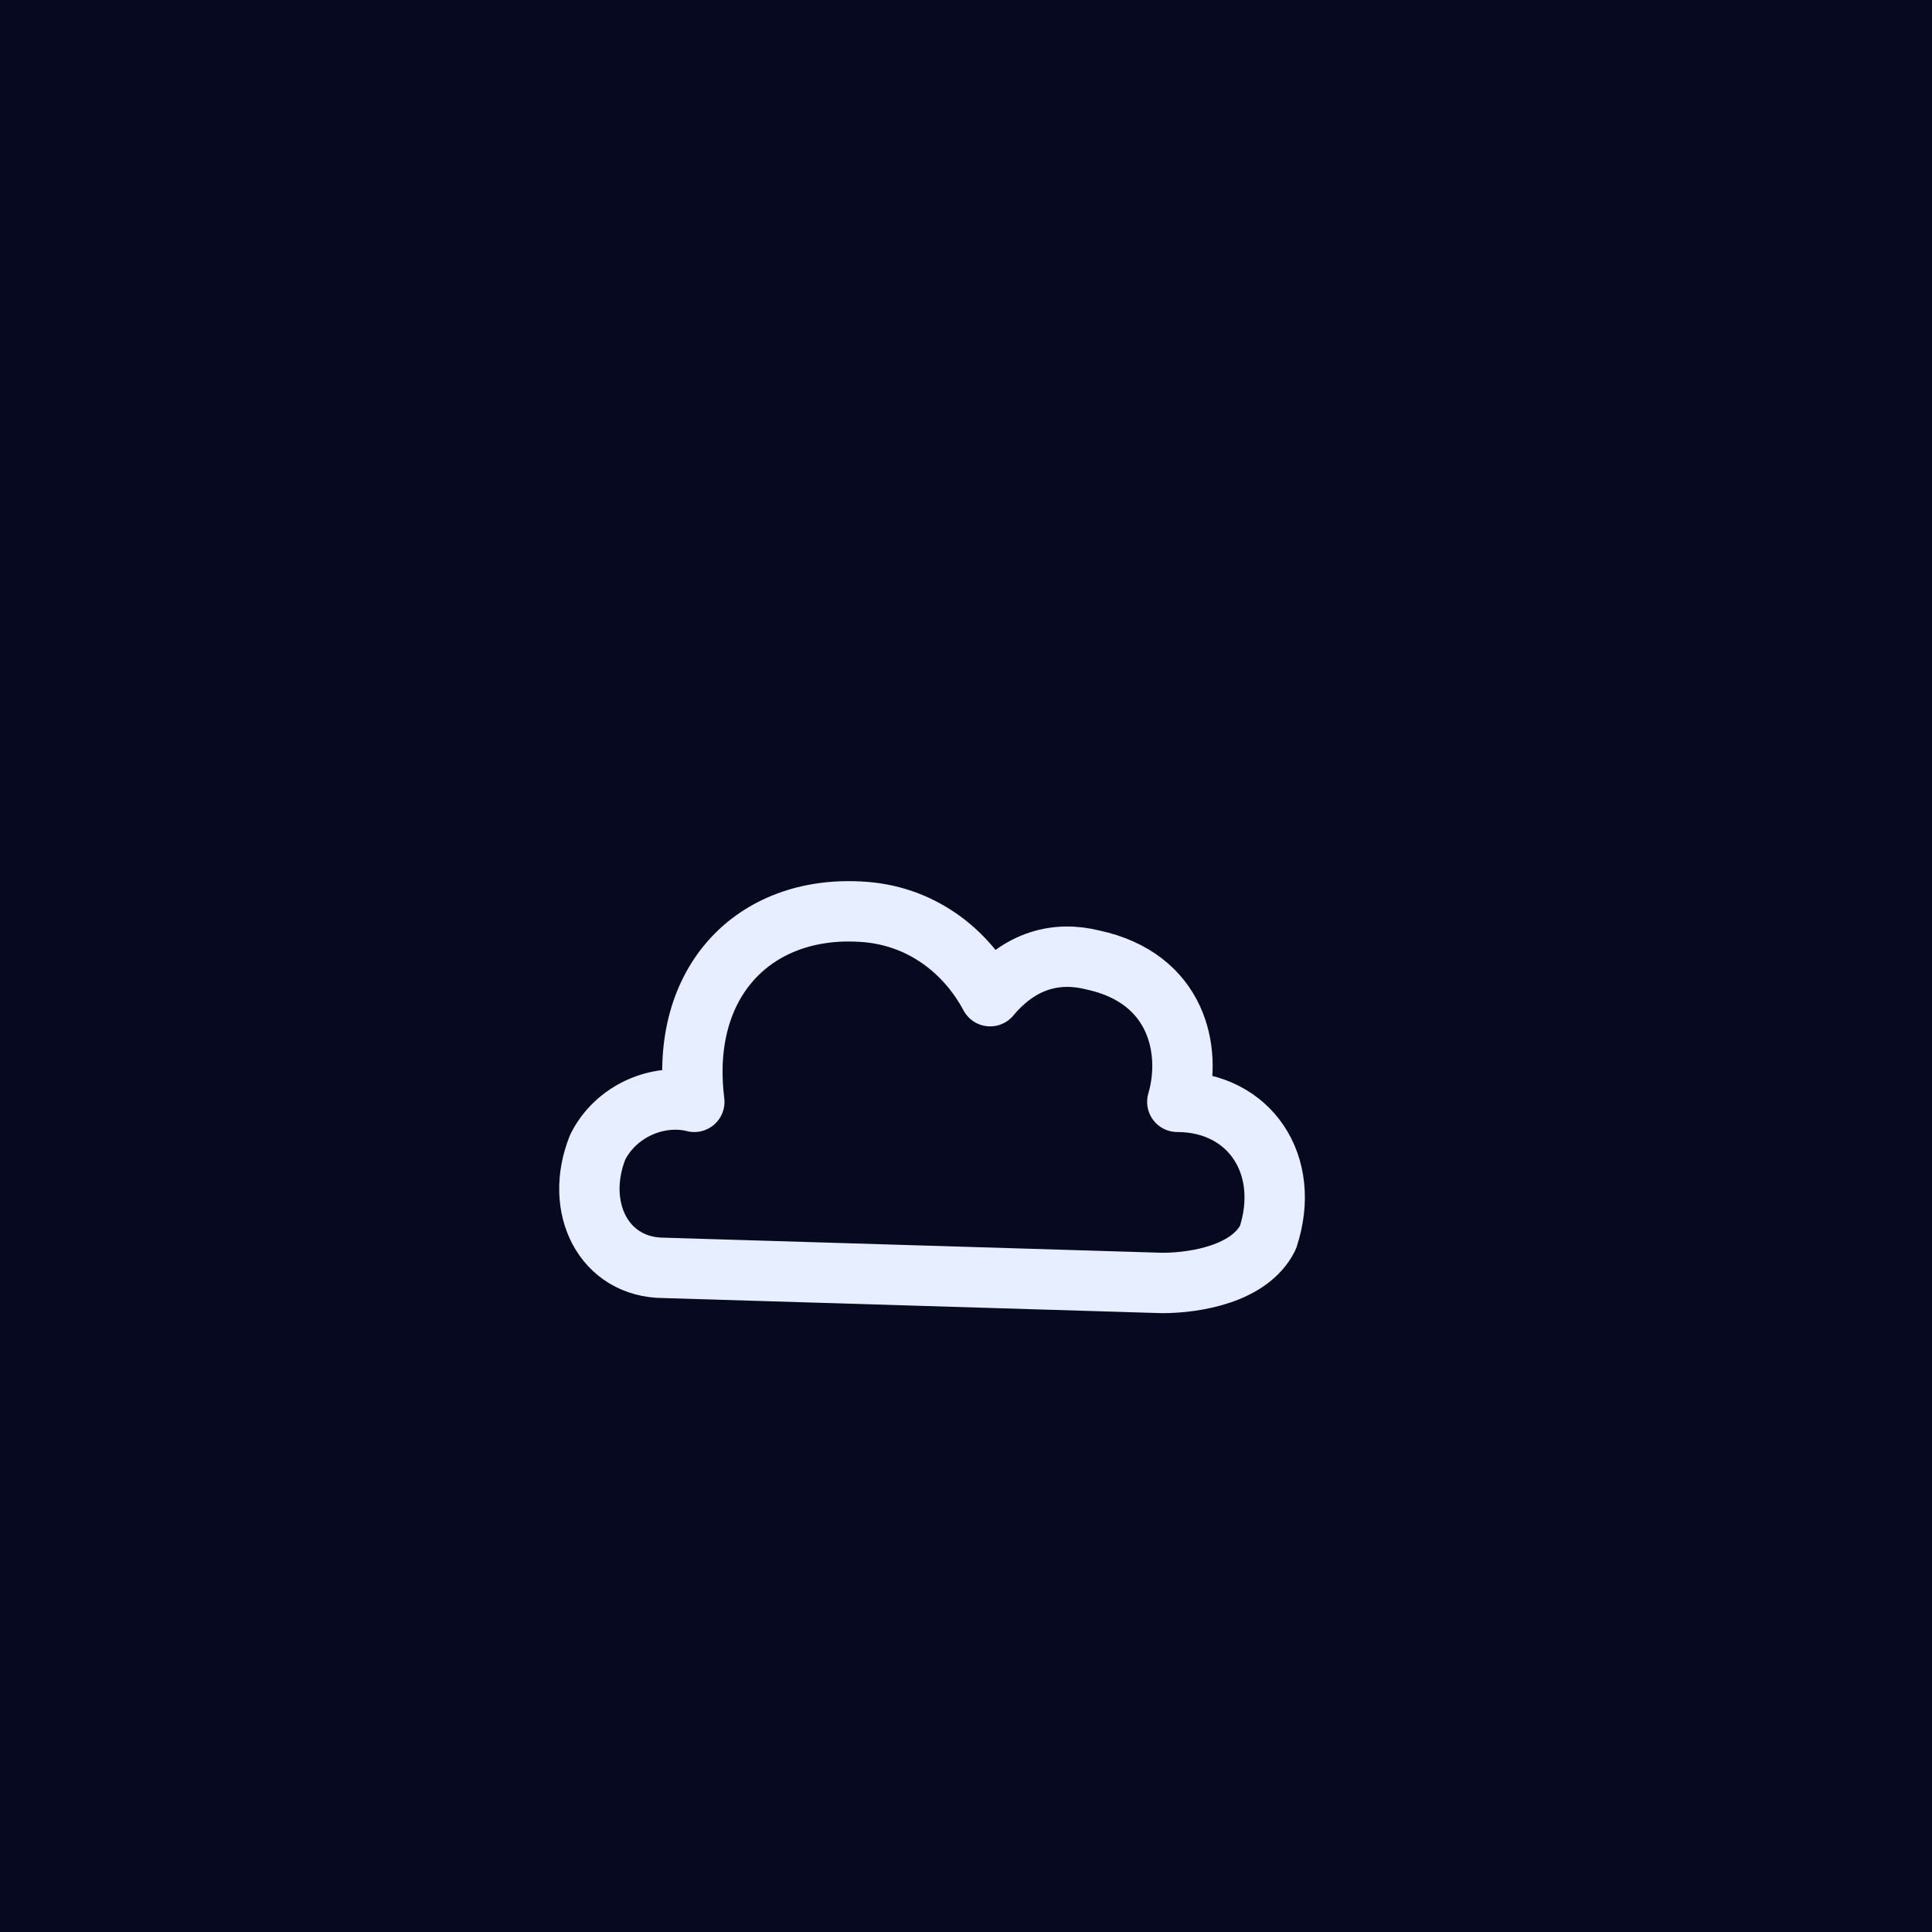
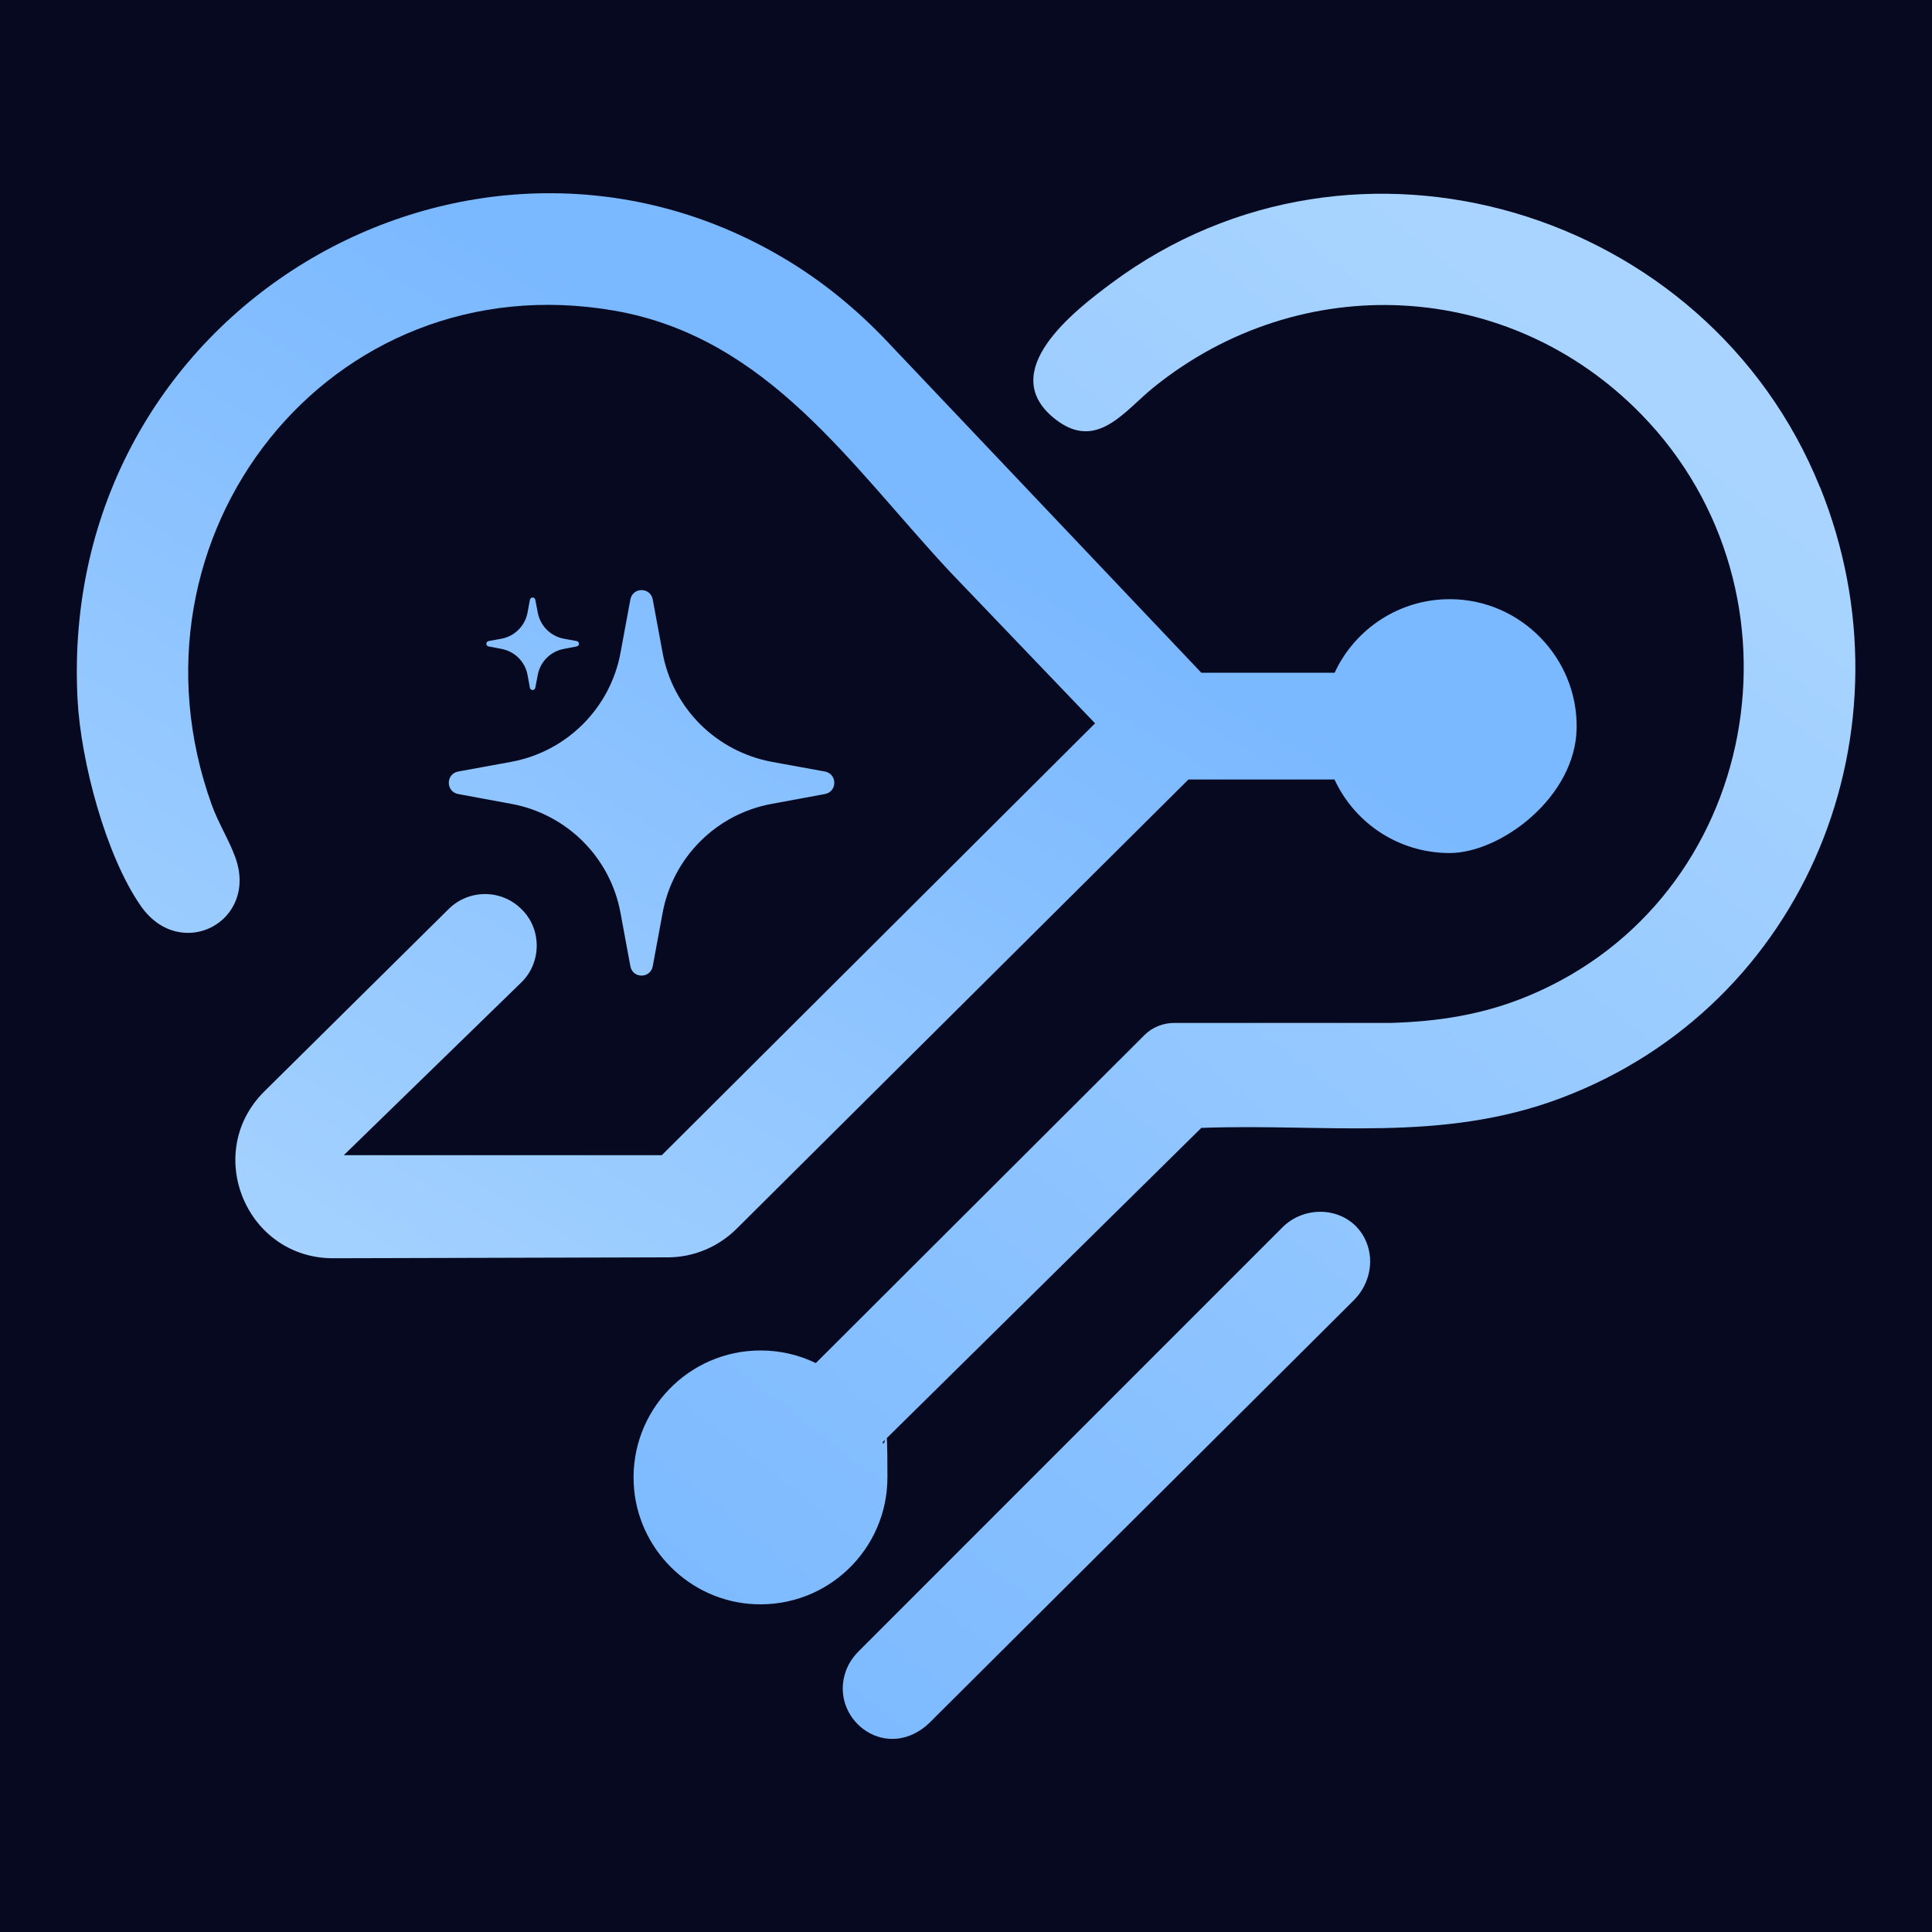
- <svg xmlns="http://www.w3.org/2000/svg" viewBox="0 0 64 64" fill="none">
-   <rect width="64" height="64" fill="#060920" />
-   <path d="M22 42 C20 42 19 40 19.8 38 C20.4 36.8 21.8 36.2 23 36.5 C22.5 32.5 25 30 28.5 30.2 C30.5 30.3 32 31.5 32.8 33 C33.8 31.8 35 31.5 36.2 31.8 C39 32.4 39.5 34.8 39 36.5 C41.4 36.5 42.8 38.6 42 41 C41.4 42.2 39.6 42.5 38.5 42.5 Z" stroke="#E6EEFF" stroke-width="2" stroke-linecap="round" stroke-linejoin="round" fill="none" />
+ <svg xmlns="http://www.w3.org/2000/svg" viewBox="0 0 1500 1500">
+   <defs>
+     <linearGradient id="g0" x1="1305.2" y1="230.5" x2="509.2" y2="1234.4" gradientUnits="userSpaceOnUse">
+       <stop offset="0" stop-color="#A8D4FF" />
+       <stop offset="1" stop-color="#7AB8FF" />
+     </linearGradient>
+     <linearGradient id="g1" x1="329.3" y1="1020.2" x2="762.3" y2="304.2" gradientUnits="userSpaceOnUse">
+       <stop offset="0" stop-color="#A8D4FF" />
+       <stop offset="1" stop-color="#7AB8FF" />
+     </linearGradient>
+   </defs>
+   <rect width="1500" height="1500" fill="#060920" />
+   <g transform="translate(0, 100)">
+     <path fill="url(#g0)" d="M1053.5,852.8c-15.2-16-41.2-15.7-57.1-.6l-329.7,329.8c-4.3,4.3-7.8,9.4-9.9,15.2-13.2,35.9,28.5,70.6,62.2,42.8.9-.8,1.8-1.6,2.7-2.5l329.4-328c10.7-10.7,15.3-26.4,11.2-40.9-1.7-5.9-4.6-11.3-8.8-15.7ZM1412.9,278C1325.8,62.7,1052.5-20.8,863.3,119.6c-29.4,21.8-90.5,69-44.3,105.6,32.4,25.7,53.9-6.1,76.6-24.4,114.1-92.2,276.1-84.4,378.8,21,134.8,138.3,93.1,376.1-87.8,451.4-35.9,15-71.5,20-107.2,21h-167.6c-8.6,0-16.9,3.2-23,9.2,0,0,0,0-.1.1l-255.3,254.8c-13-6.3-27.5-9.8-42.9-9.8-56,0-101.1,46.7-98.5,103.2,2.3,50.5,43.3,91.5,93.8,93.8,56.6,2.6,103.2-42.5,103.2-98.5s-1.4-18.9-4-27.7c0,.2.1.3.2.5l247.5-244.1c96.6-3.6,186.8,11.8,279.6-23.3,190.5-72.1,276.7-286.4,200.7-474.4Z" />
+     <path fill="url(#g1)" d="M1126.3,365.2c-39.9-.3-74.4,23.2-90.1,57.1h-103.5l-244.1-257.4c-23.8-25.1-50.7-47.1-80.5-64.7C364.4-44.3,44.5,139.6,60.2,442.9c2.5,47.8,21.7,121.1,49.2,160.6,30.8,44,91.9,12,73.1-38.4-4.8-13.1-13.1-26.3-18.1-40.2C89.3,316.2,255.6,102.8,477,141.2c119.3,20.8,183.7,120.5,260.8,203l112.4,117.4-336.4,335.3h-246.9l137.7-134c8.1-7.8,12.1-18.3,12.1-28.7s-3.9-20.7-12-28.5c-15.6-15.4-40.7-15.4-56.3,0l-143.1,141.6c-48.1,47.6-14.2,129.7,53.4,129.6l259.8-.7c19.9,0,39-8,53.2-22l351-349h113.4c15.6,33.8,49.8,57.1,89.4,57.1s97.7-43.3,98.6-96.9c.9-54.5-43.4-99.9-97.9-100.2ZM389.3,403.8c10.3,1.9,18.4,9.9,20.3,20.3l1.8,9.9c.5,2.3,3.8,2.3,4.2,0l1.9-9.9c1.9-10.4,10-18.4,20.3-20.3l9.9-1.9c2.4-.4,2.4-3.7,0-4.2l-9.9-1.8c-10.3-1.9-18.4-10-20.3-20.4l-1.9-9.8c-.4-2.4-3.7-2.4-4.2,0l-1.8,9.8c-1.9,10.4-10,18.5-20.3,20.4l-9.9,1.8c-2.4.5-2.4,3.8,0,4.2l9.9,1.9ZM355.8,516.5l41.1,7.6c43.2,7.9,77.1,41.7,84.9,84.9l7.6,41.1c1.8,9.8,15.6,9.8,17.4,0l7.6-41.1c7.9-43.2,41.7-77.1,84.9-84.9l41.1-7.6c9.8-1.8,9.8-15.7,0-17.5l-41.1-7.5c-43.2-8-77.1-41.7-84.9-84.9l-7.6-41.1c-1.8-9.8-15.6-9.8-17.4,0l-7.6,41.1c-7.9,43.2-41.7,76.9-84.9,84.9l-41.1,7.5c-9.8,1.8-9.8,15.7,0,17.5Z" />
+   </g>
</svg>
